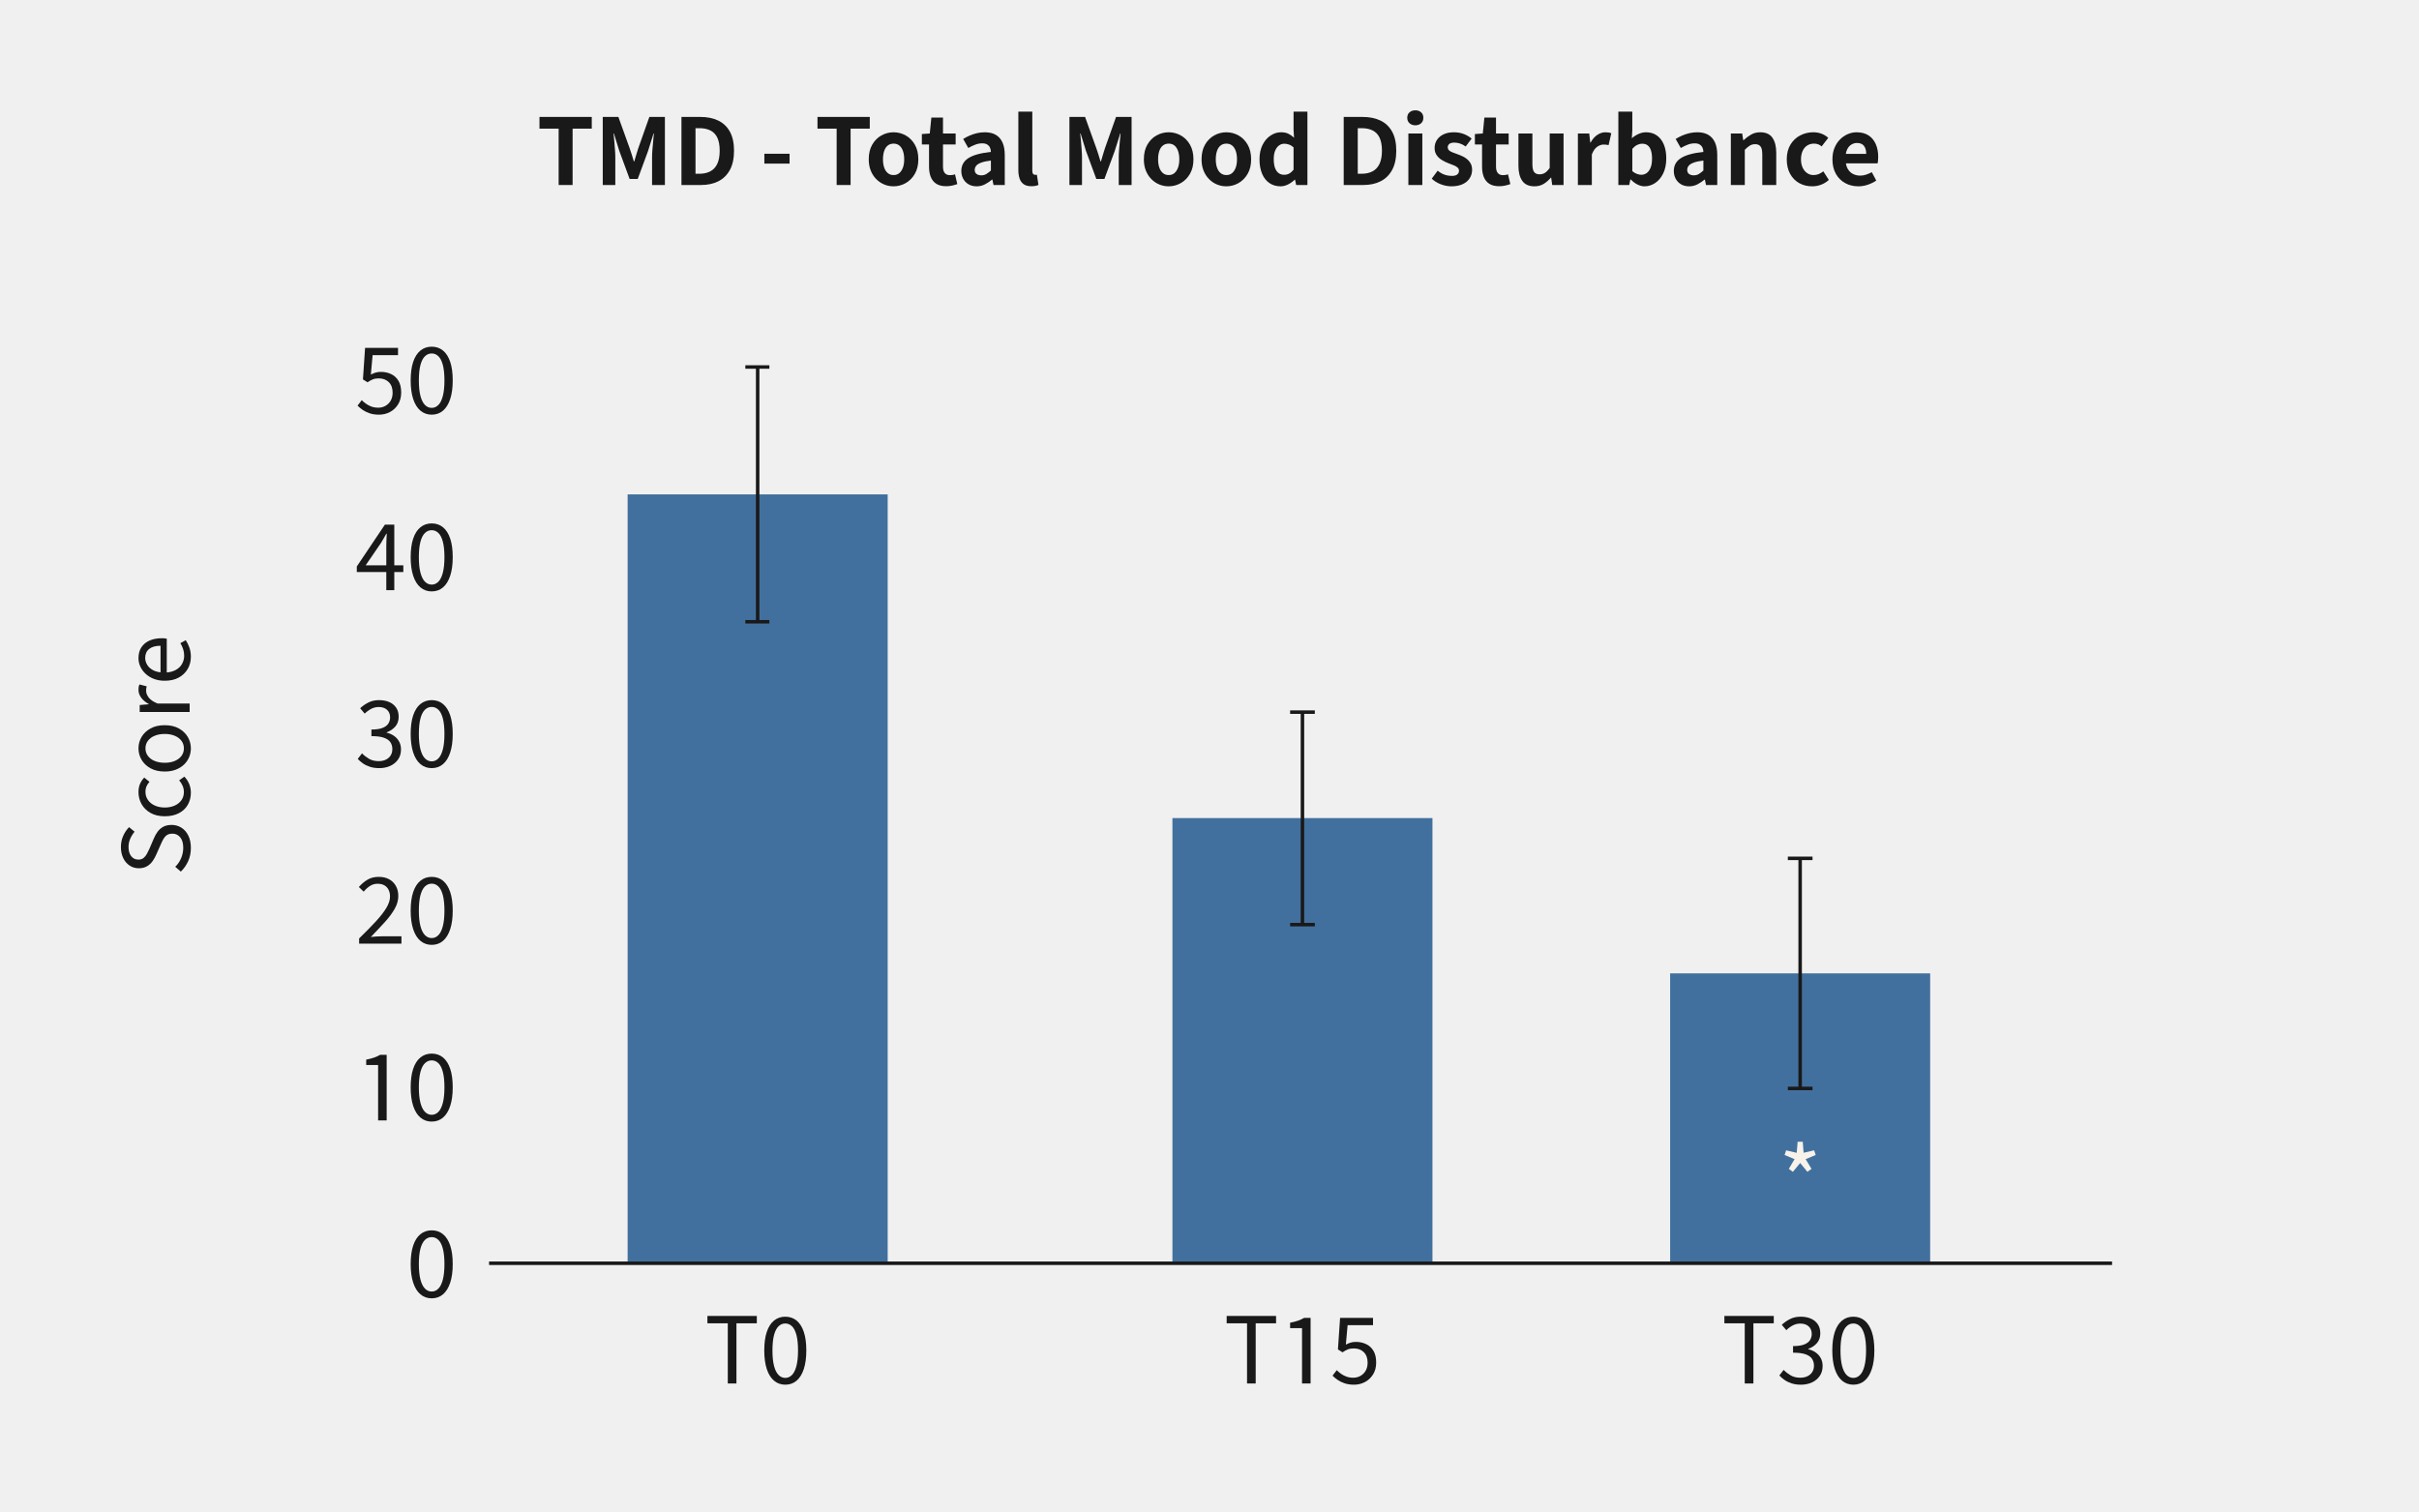
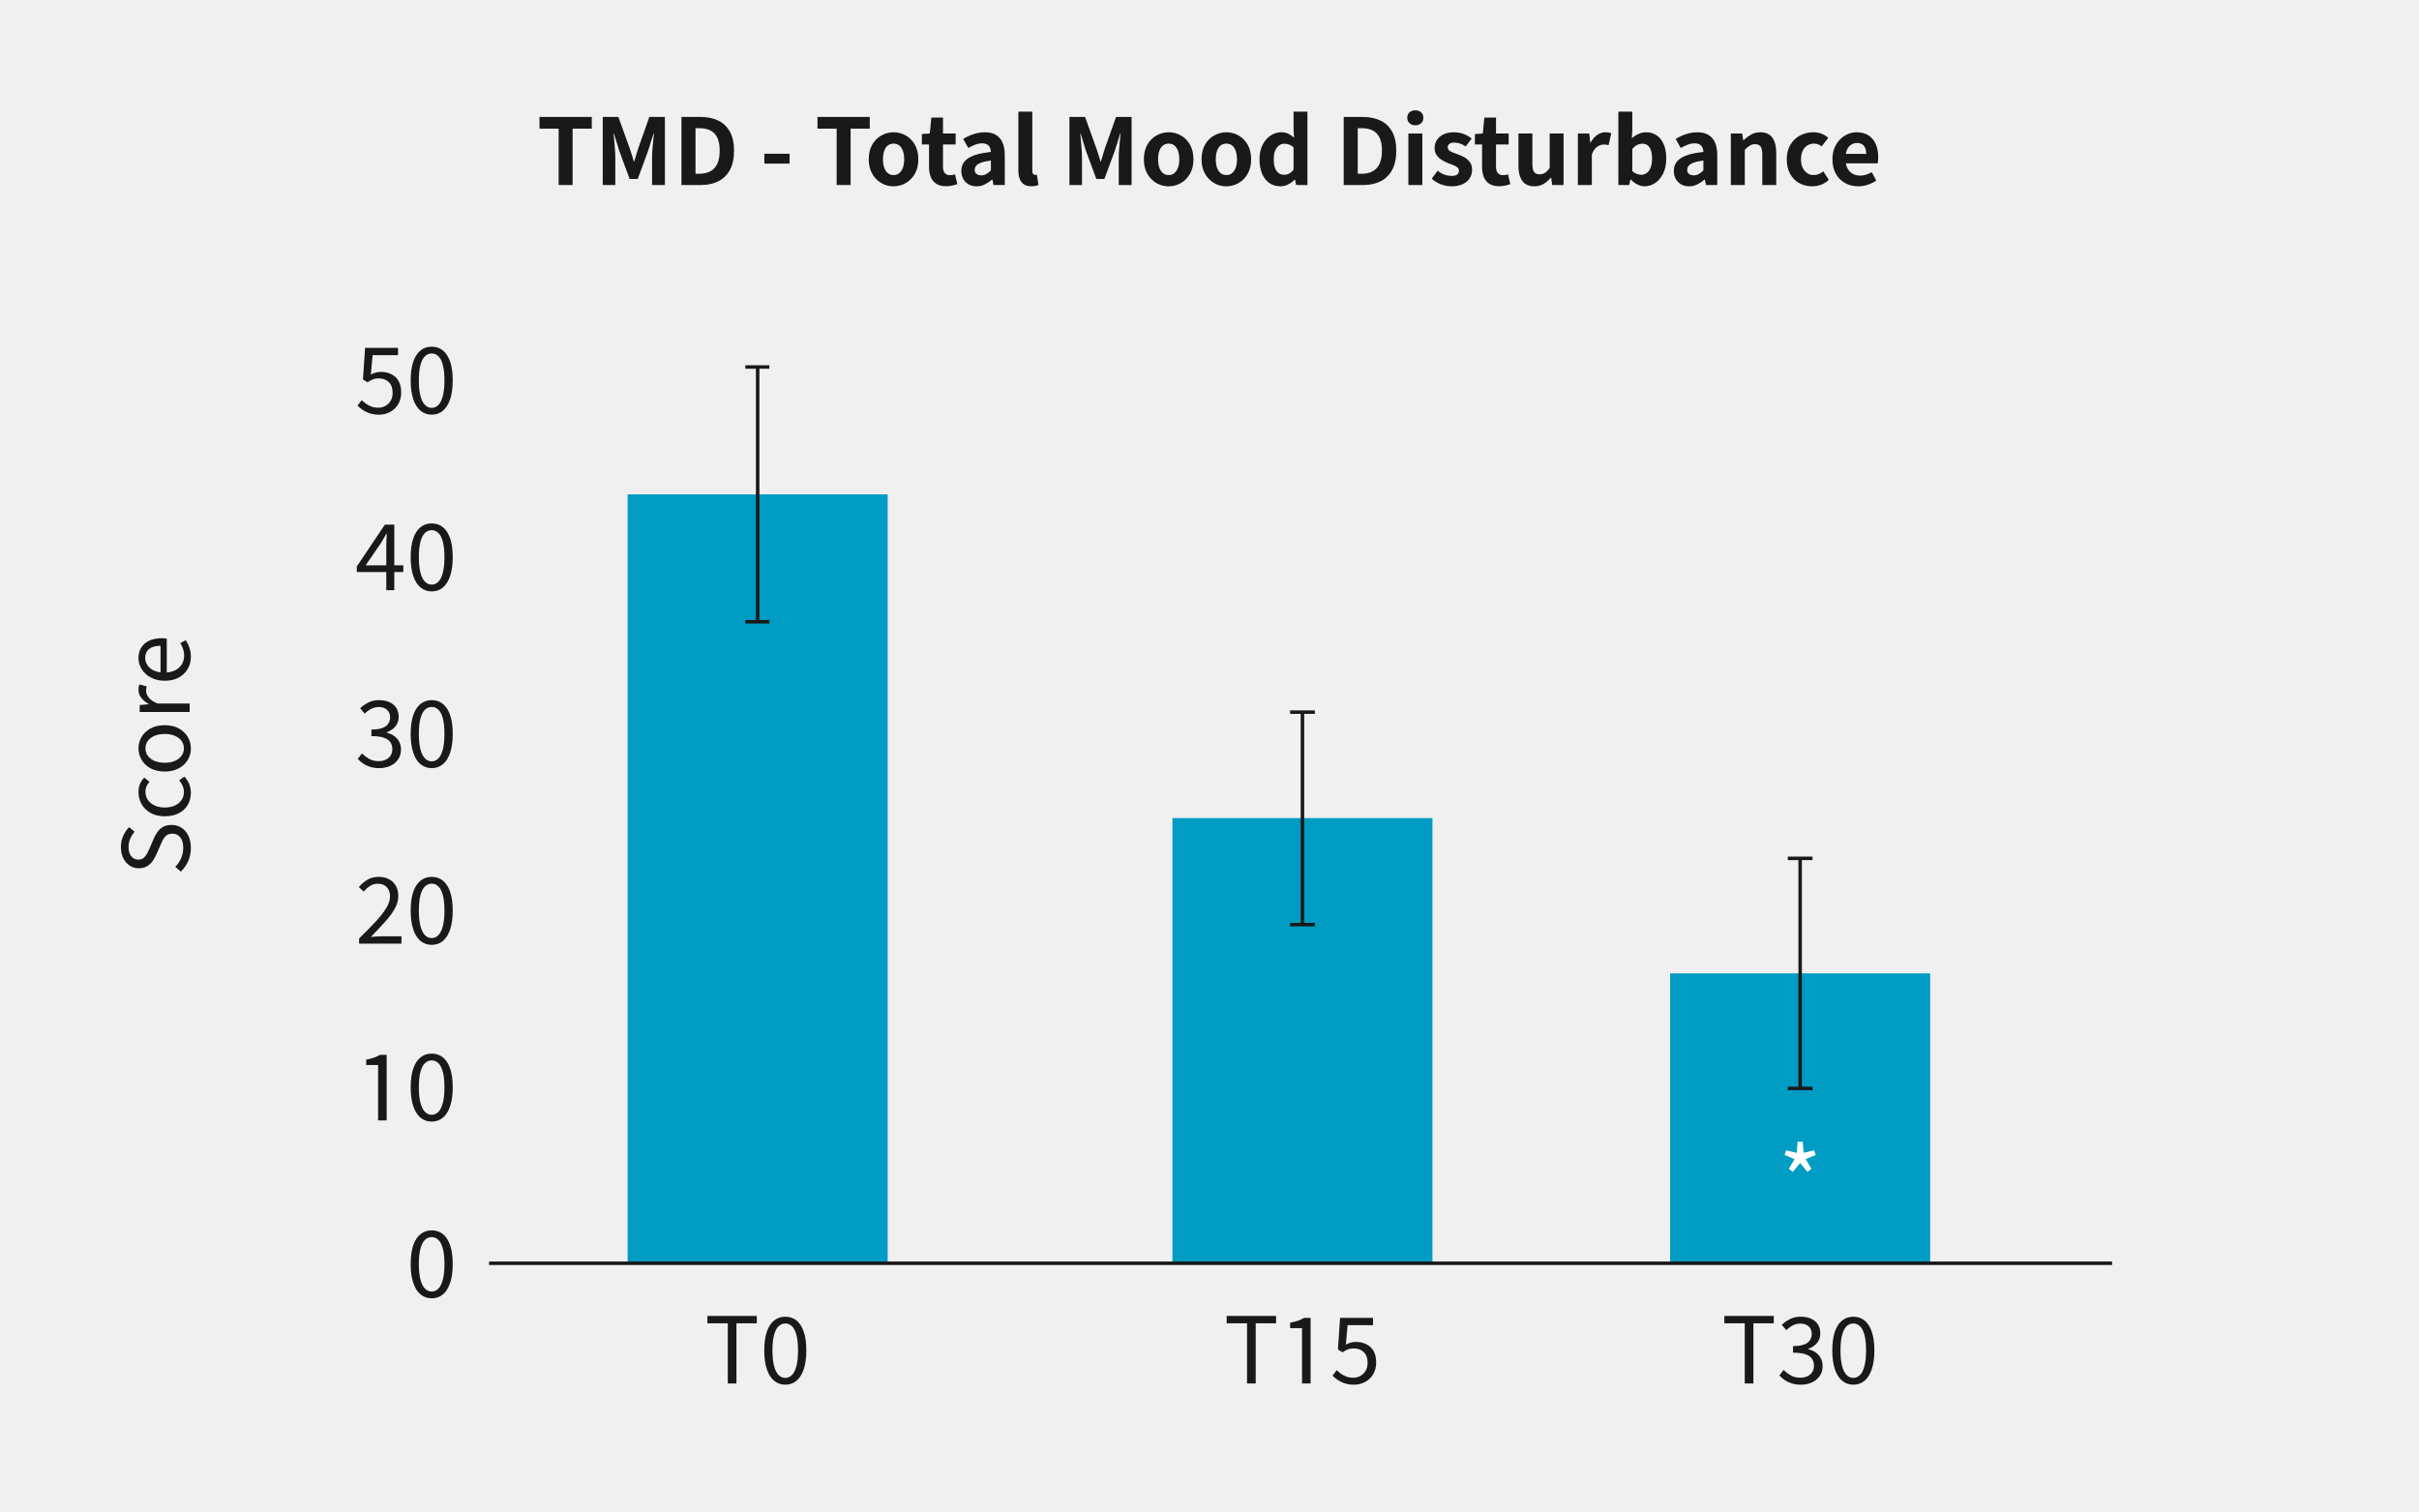
<svg xmlns="http://www.w3.org/2000/svg" id="SelectSIEVE_Zen_-_TMD" data-name="SelectSIEVE Zen - TMD" viewBox="0 0 520 325">
  <defs>
    <style>
      .cls-1 {
        fill: none;
        stroke: #191919;
        stroke-miterlimit: 10;
        stroke-width: .75px;
      }

      .cls-2 {
-         fill: #F7F3EB;
+         fill: #fff;
      }

      .cls-3 {
        fill: #191919;
      }

      .cls-4 {
-         fill: #42709E;
+         fill: #009cc4;
      }
    </style>
  </defs>
  <g>
    <path class="cls-4" d="M134.92,106.3h55.9v165.32h-55.9V106.3h0ZM252.03,175.9h55.9v95.73h-55.9v-95.73h0ZM359.02,209.29h55.9v62.33h-55.9v-62.33h0Z" />
    <path class="cls-1" d="M162.87,106.3v27.39M162.87,106.3v-27.39M160.22,133.69h5.17M160.22,78.91h5.17" />
    <path class="cls-1" d="M279.98,175.9v22.92M279.98,175.9v-22.78M277.33,198.81h5.31M277.33,153.12h5.31" />
    <path class="cls-1" d="M386.97,209.29v24.74M386.97,209.29v-24.74M384.32,234.03h5.31M384.32,184.56h5.31" />
    <line class="cls-1" x1="105.13" y1="271.62" x2="454.02" y2="271.62" />
    <path class="cls-2" d="M385.41,251.96l-.88-.64,1.24-2.08-2.14-.9.32-1,2.28.54.2-2.38h1.1l.18,2.36,2.26-.52.34,1-2.16.9,1.26,2.08-.88.64-1.56-1.9-1.56,1.9Z" />
  </g>
  <g>
    <path class="cls-3" d="M120.09,39.78v-12.12h-4.12v-2.52h11.24v2.52h-4.12v12.12h-3Z" />
    <path class="cls-3" d="M129.57,39.78v-14.64h3.36l2.44,6.78c.16.44.31.89.45,1.36.14.47.28.94.43,1.42h.1c.15-.48.29-.95.42-1.42s.27-.92.42-1.36l2.4-6.78h3.34v14.64h-2.76v-5.92c0-.47.02-1.01.07-1.64.05-.63.1-1.26.17-1.89.07-.63.12-1.18.16-1.63h-.08l-1.18,3.76-2.22,6.02h-1.74l-2.22-6.02-1.16-3.76h-.08c.05.45.11,1,.16,1.63s.1,1.26.15,1.89c.05.63.07,1.17.07,1.64v5.92h-2.7Z" />
    <path class="cls-3" d="M146.49,39.78v-14.64h4.04c1.49,0,2.78.26,3.86.78,1.08.52,1.92,1.32,2.51,2.39s.89,2.44.89,4.09-.29,3.03-.88,4.12c-.59,1.09-1.41,1.91-2.47,2.45s-2.31.81-3.75.81h-4.2ZM149.51,37.36h.84c.89,0,1.67-.17,2.32-.51s1.16-.87,1.51-1.6c.35-.73.53-1.68.53-2.85s-.18-2.13-.53-2.84c-.35-.71-.86-1.22-1.51-1.53-.65-.31-1.43-.47-2.32-.47h-.84v9.8Z" />
    <path class="cls-3" d="M164.31,35.18v-2.12h5.42v2.12h-5.42Z" />
    <path class="cls-3" d="M179.85,39.78v-12.12h-4.12v-2.52h11.24v2.52h-4.12v12.12h-3Z" />
    <path class="cls-3" d="M192.09,40.06c-.71,0-1.38-.13-2.01-.39-.63-.26-1.2-.64-1.7-1.14s-.9-1.11-1.19-1.82c-.29-.71-.44-1.53-.44-2.45,0-1.24.25-2.29.75-3.16s1.16-1.53,1.97-1.98c.81-.45,1.69-.68,2.62-.68s1.79.23,2.6.68c.81.45,1.47,1.11,1.97,1.98s.75,1.92.75,3.16-.25,2.25-.75,3.12c-.5.87-1.16,1.53-1.97,1.99s-1.68.69-2.6.69ZM192.09,37.64c.49,0,.91-.14,1.24-.43.33-.29.59-.68.77-1.18s.27-1.09.27-1.77-.09-1.29-.27-1.8c-.18-.51-.44-.9-.77-1.17-.33-.27-.75-.41-1.24-.41s-.91.14-1.25.41c-.34.27-.6.66-.77,1.17-.17.51-.26,1.11-.26,1.8s.09,1.27.26,1.77c.17.5.43.89.77,1.18.34.29.76.43,1.25.43Z" />
    <path class="cls-3" d="M203.39,40.04c-.88,0-1.59-.18-2.13-.53-.54-.35-.93-.84-1.18-1.47-.25-.63-.37-1.36-.37-2.2v-4.78h-1.54v-2.24l1.7-.12.34-3.42h2.5v3.42h2.72v2.36h-2.72v4.76c0,.63.13,1.09.39,1.39.26.3.62.45,1.09.45.19,0,.37-.01.56-.04.19-.03.37-.07.54-.14l.5,2.1c-.29.11-.64.21-1.05.31-.41.1-.86.15-1.35.15Z" />
    <path class="cls-3" d="M209.95,40.06c-.67,0-1.25-.14-1.74-.43-.49-.29-.88-.68-1.15-1.18-.27-.5-.41-1.06-.41-1.69,0-1.19.51-2.11,1.52-2.76,1.01-.65,2.63-1.1,4.84-1.34-.01-.36-.08-.67-.21-.94-.13-.27-.32-.48-.59-.65-.27-.17-.62-.25-1.06-.25-.51,0-1.01.09-1.5.28-.49.19-.99.43-1.5.72l-1.1-1.94c.45-.28.92-.53,1.41-.74.49-.21,1.01-.38,1.56-.51.55-.13,1.12-.19,1.69-.19.93,0,1.72.18,2.35.55.63.37,1.11.91,1.44,1.64.33.73.49,1.64.49,2.73v6.42h-2.42l-.24-1.16h-.08c-.48.4-.99.74-1.53,1.02-.54.28-1.13.42-1.77.42ZM210.93,37.7c.41,0,.78-.09,1.09-.28.31-.19.64-.44.99-.76v-2.14c-.87.11-1.56.25-2.07.44-.51.19-.88.41-1.09.68-.21.27-.32.56-.32.88,0,.4.13.7.4.89s.6.29,1,.29Z" />
    <path class="cls-3" d="M221.71,40.04c-.69,0-1.24-.14-1.65-.43-.41-.29-.7-.69-.88-1.21s-.27-1.13-.27-1.84v-12.56h3v12.7c0,.35.06.58.19.71.13.13.26.19.39.19.07,0,.13,0,.18-.01.05,0,.13-.02.22-.03l.34,2.2c-.16.08-.37.15-.62.2-.25.05-.55.08-.9.08Z" />
    <path class="cls-3" d="M229.89,39.78v-14.64h3.36l2.44,6.78c.16.44.31.89.45,1.36.14.47.28.94.43,1.42h.1c.15-.48.29-.95.42-1.42s.27-.92.42-1.36l2.4-6.78h3.34v14.64h-2.76v-5.92c0-.47.02-1.01.07-1.64.05-.63.1-1.26.17-1.89.07-.63.12-1.18.16-1.63h-.08l-1.18,3.76-2.22,6.02h-1.74l-2.22-6.02-1.16-3.76h-.08c.05.45.11,1,.16,1.63s.1,1.26.15,1.89c.05.63.07,1.17.07,1.64v5.92h-2.7Z" />
    <path class="cls-3" d="M251.23,40.06c-.71,0-1.38-.13-2.01-.39-.63-.26-1.2-.64-1.7-1.14s-.9-1.11-1.19-1.82c-.29-.71-.44-1.53-.44-2.45,0-1.24.25-2.29.75-3.16s1.16-1.53,1.97-1.98c.81-.45,1.69-.68,2.62-.68s1.79.23,2.6.68c.81.45,1.47,1.11,1.97,1.98s.75,1.92.75,3.16-.25,2.25-.75,3.12c-.5.87-1.16,1.53-1.97,1.99s-1.68.69-2.6.69ZM251.23,37.64c.49,0,.91-.14,1.24-.43.33-.29.59-.68.77-1.18s.27-1.09.27-1.77-.09-1.29-.27-1.8c-.18-.51-.44-.9-.77-1.17-.33-.27-.75-.41-1.24-.41s-.91.14-1.25.41c-.34.27-.6.66-.77,1.17-.17.51-.26,1.11-.26,1.8s.09,1.27.26,1.77c.17.5.43.89.77,1.18.34.29.76.43,1.25.43Z" />
    <path class="cls-3" d="M263.63,40.06c-.71,0-1.38-.13-2.01-.39-.63-.26-1.2-.64-1.7-1.14s-.9-1.11-1.19-1.82c-.29-.71-.44-1.53-.44-2.45,0-1.24.25-2.29.75-3.16s1.16-1.53,1.97-1.98c.81-.45,1.69-.68,2.62-.68s1.79.23,2.6.68c.81.45,1.47,1.11,1.97,1.98s.75,1.92.75,3.16-.25,2.25-.75,3.12c-.5.87-1.16,1.53-1.97,1.99s-1.68.69-2.6.69ZM263.63,37.64c.49,0,.91-.14,1.24-.43.33-.29.59-.68.77-1.18s.27-1.09.27-1.77-.09-1.29-.27-1.8c-.18-.51-.44-.9-.77-1.17-.33-.27-.75-.41-1.24-.41s-.91.14-1.25.41c-.34.27-.6.66-.77,1.17-.17.51-.26,1.11-.26,1.8s.09,1.27.26,1.77c.17.5.43.89.77,1.18.34.29.76.43,1.25.43Z" />
    <path class="cls-3" d="M275.29,40.06c-.92,0-1.72-.23-2.4-.69-.68-.46-1.21-1.13-1.58-2-.37-.87-.56-1.91-.56-3.11s.22-2.25.66-3.12c.44-.87,1.01-1.53,1.72-2s1.45-.7,2.24-.7c.61,0,1.14.1,1.57.31.43.21.84.49,1.23.85l-.1-1.7v-3.9h2.98v15.78h-2.42l-.24-1.14h-.08c-.39.39-.85.72-1.39,1-.54.28-1.08.42-1.63.42ZM276.05,37.58c.39,0,.74-.08,1.06-.25.32-.17.64-.44.96-.83v-4.82c-.33-.29-.67-.5-1.01-.61-.34-.11-.67-.17-.99-.17-.4,0-.77.12-1.12.37-.35.25-.62.62-.83,1.11-.21.49-.31,1.1-.31,1.82,0,.76.09,1.39.27,1.89s.44.87.77,1.12c.33.25.73.37,1.2.37Z" />
    <path class="cls-3" d="M288.85,39.78v-14.64h4.04c1.49,0,2.78.26,3.86.78s1.92,1.32,2.51,2.39c.59,1.07.89,2.44.89,4.09s-.29,3.03-.88,4.12c-.59,1.09-1.41,1.91-2.47,2.45-1.06.54-2.31.81-3.75.81h-4.2ZM291.87,37.36h.84c.89,0,1.67-.17,2.32-.51s1.16-.87,1.51-1.6c.35-.73.53-1.68.53-2.85s-.18-2.13-.53-2.84c-.35-.71-.86-1.22-1.51-1.53-.65-.31-1.43-.47-2.32-.47h-.84v9.8Z" />
    <path class="cls-3" d="M304.25,26.94c-.51,0-.92-.15-1.25-.44-.33-.29-.49-.69-.49-1.18s.16-.88.49-1.17c.33-.29.74-.43,1.25-.43s.92.14,1.24.43c.32.29.48.68.48,1.17s-.16.89-.48,1.18c-.32.29-.73.44-1.24.44ZM302.75,39.78v-11.08h3v11.08h-3Z" />
    <path class="cls-3" d="M312.01,40.06c-.75,0-1.5-.14-2.27-.43s-1.42-.69-1.97-1.21l1.28-1.72c.49.41,1,.7,1.51.87.51.17,1.02.25,1.53.25.53,0,.92-.1,1.17-.31.25-.21.37-.47.37-.79,0-.28-.1-.51-.3-.69-.2-.18-.47-.34-.81-.48-.34-.14-.71-.28-1.11-.43-.53-.2-1.03-.44-1.49-.73s-.83-.64-1.11-1.06-.42-.92-.42-1.49c0-.67.17-1.26.51-1.77.34-.51.82-.91,1.44-1.2s1.35-.43,2.19-.43c.79,0,1.5.13,2.15.38.65.25,1.2.58,1.67.98l-1.28,1.7c-.4-.29-.81-.51-1.22-.64-.41-.13-.82-.2-1.22-.2-.49,0-.85.1-1.08.29-.23.19-.34.44-.34.73,0,.24.08.44.23.6.15.16.39.31.7.44s.7.28,1.17.44c.43.15.83.32,1.21.51.38.19.72.42,1.01.69.29.27.52.58.68.93.16.35.24.76.24,1.23,0,.65-.17,1.25-.51,1.79s-.84.97-1.5,1.28c-.66.31-1.47.47-2.43.47Z" />
    <path class="cls-3" d="M322.27,40.04c-.88,0-1.59-.18-2.13-.53-.54-.35-.93-.84-1.18-1.47-.25-.63-.37-1.36-.37-2.2v-4.78h-1.54v-2.24l1.7-.12.34-3.42h2.5v3.42h2.72v2.36h-2.72v4.76c0,.63.13,1.09.39,1.39.26.3.62.45,1.09.45.19,0,.37-.01.56-.04s.37-.07.54-.14l.5,2.1c-.29.11-.64.21-1.05.31-.41.1-.86.15-1.35.15Z" />
    <path class="cls-3" d="M329.87,40.06c-1.21,0-2.09-.39-2.64-1.18s-.82-1.87-.82-3.26v-6.92h3v6.54c0,.83.12,1.41.37,1.74.25.33.63.5,1.15.5.45,0,.84-.1,1.17-.31.33-.21.67-.55,1.03-1.03v-7.44h2.98v11.08h-2.44l-.22-1.58h-.08c-.47.56-.98,1.01-1.55,1.35-.57.34-1.22.51-1.95.51Z" />
    <path class="cls-3" d="M339.19,39.78v-11.08h2.44l.22,1.94h.08c.4-.72.88-1.27,1.44-1.64.56-.37,1.13-.56,1.7-.56.31,0,.56.02.75.05s.38.09.55.17l-.58,2.54c-.19-.04-.36-.07-.51-.09s-.35-.03-.59-.03c-.43,0-.87.16-1.34.47-.47.31-.85.87-1.16,1.67v6.56h-3Z" />
    <path class="cls-3" d="M353.51,40.06c-.49,0-.99-.13-1.5-.38-.51-.25-.99-.61-1.44-1.08h-.1l-.24,1.18h-2.34v-15.78h3v3.96l-.1,1.76c.45-.39.94-.7,1.46-.93.52-.23,1.05-.35,1.6-.35.89,0,1.67.23,2.32.69.65.46,1.15,1.11,1.5,1.95.35.84.52,1.83.52,2.96,0,1.27-.22,2.35-.66,3.25-.44.9-1.02,1.59-1.73,2.06-.71.47-1.48.71-2.29.71ZM352.83,37.58c.43,0,.81-.13,1.16-.38s.62-.64.83-1.15.31-1.16.31-1.95c0-.69-.08-1.28-.23-1.75-.15-.47-.38-.83-.69-1.08-.31-.25-.71-.37-1.2-.37-.37,0-.73.09-1.08.26s-.69.45-1.04.84v4.8c.33.28.67.48,1.01.6.34.12.65.18.93.18Z" />
    <path class="cls-3" d="M363.11,40.06c-.67,0-1.25-.14-1.74-.43s-.88-.68-1.15-1.18-.41-1.06-.41-1.69c0-1.19.51-2.11,1.52-2.76,1.01-.65,2.63-1.1,4.84-1.34-.01-.36-.08-.67-.21-.94s-.32-.48-.59-.65c-.27-.17-.62-.25-1.06-.25-.51,0-1.01.09-1.5.28-.49.19-.99.43-1.5.72l-1.1-1.94c.45-.28.92-.53,1.41-.74.49-.21,1.01-.38,1.56-.51.55-.13,1.12-.19,1.69-.19.93,0,1.72.18,2.35.55.63.37,1.11.91,1.44,1.64.33.73.49,1.64.49,2.73v6.42h-2.42l-.24-1.16h-.08c-.48.4-.99.74-1.53,1.02-.54.28-1.13.42-1.77.42ZM364.09,37.7c.41,0,.78-.09,1.09-.28.31-.19.64-.44.99-.76v-2.14c-.87.11-1.56.25-2.07.44-.51.19-.88.41-1.09.68-.21.27-.32.56-.32.88,0,.4.13.7.4.89s.6.29,1,.29Z" />
    <path class="cls-3" d="M372.07,39.78v-11.08h2.44l.22,1.44h.08c.48-.45,1.01-.85,1.59-1.19.58-.34,1.24-.51,1.99-.51,1.2,0,2.07.39,2.62,1.18.55.79.82,1.87.82,3.26v6.9h-3v-6.52c0-.84-.12-1.43-.37-1.76-.25-.33-.63-.5-1.15-.5-.44,0-.82.1-1.15.3-.33.2-.69.5-1.09.9v7.58h-3Z" />
    <path class="cls-3" d="M389.57,40.06c-1.05,0-1.99-.23-2.81-.69-.82-.46-1.47-1.12-1.95-1.99-.48-.87-.72-1.91-.72-3.12s.26-2.29.79-3.16c.53-.87,1.22-1.53,2.09-1.98.87-.45,1.8-.68,2.8-.68.69,0,1.31.11,1.85.33.54.22,1,.51,1.39.87l-1.42,1.84c-.21-.19-.45-.33-.72-.44-.27-.11-.58-.16-.94-.16-.55,0-1.03.14-1.45.41-.42.27-.75.66-.98,1.17-.23.51-.35,1.11-.35,1.8s.12,1.27.35,1.77.55.89.96,1.18c.41.29.87.43,1.39.43.4,0,.78-.07,1.13-.22.35-.15.68-.34.97-.58l1.18,1.84c-.44.43-.97.76-1.6,1.01s-1.28.37-1.96.37Z" />
    <path class="cls-3" d="M399.47,40.06c-1.04,0-1.98-.23-2.82-.69s-1.51-1.12-2-1.99c-.49-.87-.74-1.91-.74-3.12,0-.91.14-1.72.43-2.43.29-.71.68-1.32,1.17-1.82.49-.5,1.05-.89,1.67-1.16.62-.27,1.26-.41,1.91-.41,1.04,0,1.9.23,2.59.68.69.45,1.2,1.08,1.55,1.88.35.8.52,1.71.52,2.72,0,.29-.01.56-.04.81-.03.25-.05.44-.08.59h-7.4l-.02-2.04h4.96c0-.72-.16-1.29-.48-1.71s-.83-.63-1.52-.63c-.4,0-.79.11-1.18.34-.39.23-.7.59-.94,1.1-.24.51-.35,1.19-.32,2.06.01.87.17,1.56.47,2.07.3.51.69.88,1.16,1.11.47.23.98.34,1.51.34.44,0,.87-.07,1.28-.21.41-.14.82-.32,1.22-.53l.96,1.8c-.53.37-1.14.67-1.82.9-.68.23-1.36.34-2.04.34Z" />
  </g>
  <g>
    <path class="cls-3" d="M81.5,89.16c-.75,0-1.41-.09-1.99-.28-.58-.19-1.08-.43-1.51-.72-.43-.29-.81-.61-1.14-.94l.9-1.18c.28.28.59.54.93.78.34.24.72.44,1.15.6.43.16.92.24,1.48.24s1.08-.13,1.55-.4.85-.64,1.12-1.12.41-1.05.41-1.7c0-.97-.27-1.73-.82-2.27-.55-.54-1.27-.81-2.16-.81-.49,0-.92.07-1.27.21-.35.14-.74.35-1.15.63l-.98-.62.46-6.78h7.08v1.56h-5.46l-.38,4.18c.32-.17.65-.31,1-.42.35-.11.73-.16,1.16-.16.8,0,1.53.16,2.19.47.66.31,1.19.79,1.58,1.44.39.65.59,1.48.59,2.51s-.23,1.88-.68,2.59c-.45.71-1.04,1.26-1.75,1.63-.71.37-1.48.56-2.31.56Z" />
    <path class="cls-3" d="M92.8,89.16c-.93,0-1.74-.29-2.42-.86-.68-.57-1.2-1.41-1.56-2.51s-.54-2.43-.54-3.99.18-2.92.54-3.99c.36-1.07.88-1.89,1.56-2.44.68-.55,1.49-.83,2.42-.83s1.76.28,2.43.83c.67.55,1.19,1.37,1.55,2.44.36,1.07.54,2.4.54,3.99s-.18,2.89-.54,3.99-.88,1.94-1.55,2.51c-.67.57-1.48.86-2.43.86ZM92.8,87.7c.55,0,1.02-.21,1.43-.62.41-.41.73-1.05.96-1.92.23-.87.35-1.99.35-3.36s-.12-2.5-.35-3.35c-.23-.85-.55-1.47-.96-1.86-.41-.39-.88-.59-1.43-.59s-1.03.2-1.44.59c-.41.39-.74,1.01-.97,1.86s-.35,1.96-.35,3.35.12,2.49.35,3.36.56,1.51.97,1.92c.41.41.89.62,1.44.62Z" />
    <path class="cls-3" d="M83.04,126.9v-9.46c0-.36,0-.81.03-1.34.02-.53.04-.98.07-1.34h-.1c-.17.33-.36.66-.55.98s-.39.65-.59,1l-3.3,4.82h8.1v1.44h-10v-1.2l6.04-9h2.02v14.1h-1.72Z" />
    <path class="cls-3" d="M92.8,127.16c-.93,0-1.74-.29-2.42-.86-.68-.57-1.2-1.41-1.56-2.51s-.54-2.43-.54-3.99.18-2.92.54-3.99c.36-1.07.88-1.89,1.56-2.44.68-.55,1.49-.83,2.42-.83s1.76.28,2.43.83c.67.55,1.19,1.37,1.55,2.44.36,1.07.54,2.4.54,3.99s-.18,2.89-.54,3.99-.88,1.94-1.55,2.51c-.67.57-1.48.86-2.43.86ZM92.8,125.7c.55,0,1.02-.21,1.43-.62.41-.41.73-1.05.96-1.92.23-.87.35-1.99.35-3.36s-.12-2.5-.35-3.35c-.23-.85-.55-1.47-.96-1.86-.41-.39-.88-.59-1.43-.59s-1.03.2-1.44.59c-.41.39-.74,1.01-.97,1.86s-.35,1.96-.35,3.35.12,2.49.35,3.36.56,1.51.97,1.92c.41.41.89.62,1.44.62Z" />
    <path class="cls-3" d="M81.54,165.16c-.75,0-1.41-.09-1.99-.28s-1.09-.43-1.52-.73c-.43-.3-.81-.62-1.13-.97l.92-1.2c.43.44.93.83,1.5,1.17.57.34,1.27.51,2.1.51.57,0,1.08-.11,1.52-.32.44-.21.78-.51,1.03-.9.25-.39.37-.85.37-1.38,0-.56-.14-1.05-.42-1.47-.28-.42-.75-.74-1.4-.97-.65-.23-1.55-.34-2.68-.34v-1.42c1,0,1.79-.11,2.38-.34.59-.23,1.01-.54,1.26-.94.25-.4.38-.84.38-1.32,0-.69-.22-1.24-.66-1.64s-1.03-.6-1.78-.6c-.59,0-1.13.13-1.64.4s-.97.61-1.38,1.02l-.98-1.16c.55-.51,1.15-.92,1.81-1.25.66-.33,1.41-.49,2.25-.49s1.56.14,2.19.41c.63.27,1.13.68,1.49,1.21.36.53.54,1.19.54,1.96,0,.84-.24,1.53-.71,2.08-.47.55-1.1.97-1.87,1.26v.08c.59.13,1.11.36,1.57.68s.83.72,1.1,1.21c.27.49.41,1.06.41,1.71,0,.84-.21,1.56-.63,2.16-.42.6-.98,1.06-1.68,1.38-.7.32-1.48.48-2.35.48Z" />
    <path class="cls-3" d="M92.8,165.16c-.93,0-1.74-.29-2.42-.86-.68-.57-1.2-1.41-1.56-2.51s-.54-2.43-.54-3.99.18-2.92.54-3.99c.36-1.07.88-1.89,1.56-2.44.68-.55,1.49-.83,2.42-.83s1.76.28,2.43.83c.67.55,1.19,1.37,1.55,2.44.36,1.07.54,2.4.54,3.99s-.18,2.89-.54,3.99-.88,1.94-1.55,2.51c-.67.57-1.48.86-2.43.86ZM92.8,163.7c.55,0,1.02-.21,1.43-.62.41-.41.73-1.05.96-1.92.23-.87.35-1.99.35-3.36s-.12-2.5-.35-3.35c-.23-.85-.55-1.47-.96-1.86-.41-.39-.88-.59-1.43-.59s-1.03.2-1.44.59c-.41.39-.74,1.01-.97,1.86s-.35,1.96-.35,3.35.12,2.49.35,3.36.56,1.51.97,1.92c.41.41.89.62,1.44.62Z" />
    <path class="cls-3" d="M77.2,202.9v-1.12c1.41-1.37,2.61-2.6,3.6-3.67.99-1.07,1.74-2.04,2.26-2.91.52-.87.78-1.68.78-2.44,0-.53-.1-1.01-.3-1.42-.2-.41-.5-.74-.89-.97-.39-.23-.89-.35-1.49-.35s-1.15.16-1.65.49c-.5.33-.94.73-1.33,1.21l-1.04-1c.59-.67,1.22-1.2,1.89-1.59s1.46-.59,2.37-.59,1.61.17,2.24.51c.63.34,1.11.82,1.46,1.44.35.62.52,1.34.52,2.17,0,.91-.25,1.81-.76,2.72-.51.91-1.2,1.85-2.09,2.83-.89.98-1.9,2.06-3.05,3.25.37-.04.77-.07,1.18-.1.41-.03.81-.04,1.18-.04h4.22v1.58h-9.1Z" />
    <path class="cls-3" d="M92.8,203.16c-.93,0-1.74-.29-2.42-.86-.68-.57-1.2-1.41-1.56-2.51-.36-1.1-.54-2.43-.54-3.99s.18-2.92.54-3.99.88-1.89,1.56-2.44c.68-.55,1.49-.83,2.42-.83s1.76.28,2.43.83c.67.55,1.19,1.37,1.55,2.44s.54,2.4.54,3.99-.18,2.89-.54,3.99c-.36,1.1-.88,1.94-1.55,2.51-.67.57-1.48.86-2.43.86ZM92.8,201.7c.55,0,1.02-.21,1.43-.62.41-.41.73-1.05.96-1.92.23-.87.35-1.99.35-3.36s-.12-2.5-.35-3.35c-.23-.85-.55-1.47-.96-1.86-.41-.39-.88-.59-1.43-.59s-1.03.2-1.44.59c-.41.39-.74,1.01-.97,1.86-.23.85-.35,1.96-.35,3.35s.12,2.49.35,3.36c.23.87.56,1.51.97,1.92.41.41.89.62,1.44.62Z" />
    <path class="cls-3" d="M81.28,240.9v-11.9h-2.56v-1.16c.64-.12,1.2-.27,1.69-.44.49-.17.92-.37,1.31-.6h1.4v14.1h-1.84Z" />
    <path class="cls-3" d="M92.8,241.16c-.93,0-1.74-.29-2.42-.86-.68-.57-1.2-1.41-1.56-2.51-.36-1.1-.54-2.43-.54-3.99s.18-2.92.54-3.99.88-1.89,1.56-2.44c.68-.55,1.49-.83,2.42-.83s1.76.28,2.43.83c.67.55,1.19,1.37,1.55,2.44s.54,2.4.54,3.99-.18,2.89-.54,3.99c-.36,1.1-.88,1.94-1.55,2.51-.67.57-1.48.86-2.43.86ZM92.8,239.7c.55,0,1.02-.21,1.43-.62.41-.41.73-1.05.96-1.92.23-.87.35-1.99.35-3.36s-.12-2.5-.35-3.35c-.23-.85-.55-1.47-.96-1.86-.41-.39-.88-.59-1.43-.59s-1.03.2-1.44.59c-.41.39-.74,1.01-.97,1.86-.23.85-.35,1.96-.35,3.35s.12,2.49.35,3.36c.23.87.56,1.51.97,1.92.41.41.89.62,1.44.62Z" />
    <path class="cls-3" d="M92.8,279.16c-.93,0-1.74-.29-2.42-.86-.68-.57-1.2-1.41-1.56-2.51-.36-1.1-.54-2.43-.54-3.99s.18-2.92.54-3.99.88-1.89,1.56-2.44c.68-.55,1.49-.83,2.42-.83s1.76.28,2.43.83c.67.55,1.19,1.37,1.55,2.44s.54,2.4.54,3.99-.18,2.89-.54,3.99c-.36,1.1-.88,1.94-1.55,2.51-.67.57-1.48.86-2.43.86ZM92.8,277.7c.55,0,1.02-.21,1.43-.62.41-.41.73-1.05.96-1.92.23-.87.35-1.99.35-3.36s-.12-2.5-.35-3.35c-.23-.85-.55-1.47-.96-1.86-.41-.39-.88-.59-1.43-.59s-1.03.2-1.44.59c-.41.39-.74,1.01-.97,1.86-.23.85-.35,1.96-.35,3.35s.12,2.49.35,3.36c.23.87.56,1.51.97,1.92.41.41.89.62,1.44.62Z" />
  </g>
  <g>
    <path class="cls-3" d="M156.45,297.47v-12.94h-4.38v-1.58h10.62v1.58h-4.38v12.94h-1.86Z" />
    <path class="cls-3" d="M168.81,297.73c-.93,0-1.74-.29-2.42-.86-.68-.57-1.2-1.41-1.56-2.51-.36-1.1-.54-2.43-.54-3.99s.18-2.92.54-3.99c.36-1.07.88-1.89,1.56-2.44.68-.55,1.49-.83,2.42-.83s1.76.28,2.43.83c.67.55,1.19,1.37,1.55,2.44.36,1.07.54,2.4.54,3.99s-.18,2.89-.54,3.99c-.36,1.1-.88,1.94-1.55,2.51-.67.57-1.48.86-2.43.86ZM168.81,296.27c.55,0,1.02-.21,1.43-.62.41-.41.73-1.05.96-1.92.23-.87.35-1.99.35-3.36s-.12-2.5-.35-3.35c-.23-.85-.55-1.47-.96-1.86-.41-.39-.88-.59-1.43-.59s-1.03.2-1.44.59c-.41.39-.74,1.01-.97,1.86s-.35,1.96-.35,3.35.12,2.49.35,3.36c.23.87.56,1.51.97,1.92.41.41.89.62,1.44.62Z" />
  </g>
  <g>
    <path class="cls-3" d="M268.07,297.47v-12.94h-4.38v-1.58h10.62v1.58h-4.38v12.94h-1.86Z" />
    <path class="cls-3" d="M279.89,297.47v-11.9h-2.56v-1.16c.64-.12,1.2-.27,1.69-.44.49-.17.92-.37,1.31-.6h1.4v14.1h-1.84Z" />
    <path class="cls-3" d="M291.09,297.73c-.75,0-1.41-.09-1.99-.28s-1.08-.43-1.51-.72c-.43-.29-.81-.61-1.14-.94l.9-1.18c.28.28.59.54.93.78.34.24.72.44,1.15.6s.92.24,1.48.24,1.08-.13,1.55-.4c.47-.27.85-.64,1.12-1.12.27-.48.41-1.05.41-1.7,0-.97-.27-1.73-.82-2.27s-1.27-.81-2.16-.81c-.49,0-.92.07-1.27.21-.35.14-.74.35-1.15.63l-.98-.62.46-6.78h7.08v1.56h-5.46l-.38,4.18c.32-.17.65-.31,1-.42s.73-.16,1.16-.16c.8,0,1.53.16,2.19.47.66.31,1.19.79,1.58,1.44.39.65.59,1.48.59,2.51s-.23,1.88-.68,2.59c-.45.71-1.04,1.26-1.75,1.63-.71.37-1.48.56-2.31.56Z" />
  </g>
  <g>
    <path class="cls-3" d="M375.06,297.47v-12.94h-4.38v-1.58h10.62v1.58h-4.38v12.94h-1.86Z" />
    <path class="cls-3" d="M387.14,297.73c-.75,0-1.41-.09-1.99-.28s-1.09-.43-1.52-.73c-.43-.3-.81-.62-1.13-.97l.92-1.2c.43.44.93.83,1.5,1.17.57.34,1.27.51,2.1.51.57,0,1.08-.11,1.52-.32.44-.21.78-.51,1.03-.9.25-.39.37-.85.37-1.38s-.14-1.05-.42-1.47c-.28-.42-.75-.74-1.4-.97s-1.55-.34-2.68-.34v-1.42c1,0,1.79-.11,2.38-.34.59-.23,1.01-.54,1.26-.94.25-.4.38-.84.38-1.32,0-.69-.22-1.24-.66-1.64-.44-.4-1.03-.6-1.78-.6-.59,0-1.13.13-1.64.4s-.97.61-1.38,1.02l-.98-1.16c.55-.51,1.15-.92,1.81-1.25.66-.33,1.41-.49,2.25-.49s1.56.14,2.19.41c.63.27,1.13.68,1.49,1.21.36.53.54,1.19.54,1.96,0,.84-.24,1.53-.71,2.08-.47.55-1.1.97-1.87,1.26v.08c.59.13,1.11.36,1.57.68.46.32.83.72,1.1,1.21.27.49.41,1.06.41,1.71,0,.84-.21,1.56-.63,2.16-.42.6-.98,1.06-1.68,1.38-.7.32-1.48.48-2.35.48Z" />
    <path class="cls-3" d="M398.4,297.73c-.93,0-1.74-.29-2.42-.86-.68-.57-1.2-1.41-1.56-2.51-.36-1.1-.54-2.43-.54-3.99s.18-2.92.54-3.99c.36-1.07.88-1.89,1.56-2.44.68-.55,1.49-.83,2.42-.83s1.76.28,2.43.83c.67.55,1.19,1.37,1.55,2.44.36,1.07.54,2.4.54,3.99s-.18,2.89-.54,3.99c-.36,1.1-.88,1.94-1.55,2.51-.67.57-1.48.86-2.43.86ZM398.4,296.27c.55,0,1.02-.21,1.43-.62.41-.41.73-1.05.96-1.92.23-.87.35-1.99.35-3.36s-.12-2.5-.35-3.35-.55-1.47-.96-1.86c-.41-.39-.88-.59-1.43-.59s-1.03.2-1.44.59c-.41.39-.74,1.01-.97,1.86s-.35,1.96-.35,3.35.12,2.49.35,3.36c.23.87.56,1.51.97,1.92s.89.62,1.44.62Z" />
  </g>
  <g>
    <path class="cls-3" d="M41.03,182.33c0,1.03-.19,1.97-.58,2.83-.39.86-.91,1.61-1.58,2.25l-1.2-1.04c.55-.52.97-1.14,1.27-1.86.3-.72.45-1.46.45-2.22,0-.96-.21-1.71-.64-2.24s-.99-.8-1.68-.8c-.51,0-.91.11-1.21.32-.3.21-.55.5-.76.87-.21.37-.4.78-.59,1.23l-.92,2.08c-.2.47-.46.93-.77,1.38-.31.45-.71.83-1.2,1.12-.49.29-1.08.44-1.77.44-.75,0-1.41-.19-1.99-.58-.58-.39-1.04-.92-1.37-1.61-.33-.69-.5-1.48-.5-2.37s.17-1.69.5-2.42c.33-.73.75-1.35,1.26-1.86l1.18.98c-.39.47-.7.97-.94,1.52-.24.55-.36,1.14-.36,1.78,0,.81.19,1.47.57,1.96.38.49.9.74,1.55.74.45,0,.83-.12,1.12-.36.29-.24.54-.55.73-.92.19-.37.38-.75.55-1.12l.88-2.06c.24-.59.53-1.1.86-1.55.33-.45.74-.8,1.22-1.06s1.08-.39,1.8-.39c.76,0,1.45.2,2.08.59.63.39,1.12.96,1.49,1.7.37.74.55,1.63.55,2.67Z" />
    <path class="cls-3" d="M41.03,170.45c0,.96-.22,1.82-.66,2.59s-1.08,1.37-1.92,1.81c-.84.44-1.85.66-3.04.66s-2.22-.24-3.06-.72c-.84-.48-1.48-1.11-1.92-1.9s-.66-1.64-.66-2.56c0-.69.11-1.3.34-1.81.23-.51.53-.96.9-1.33l1.12.92c-.25.27-.46.58-.62.93-.16.35-.24.76-.24,1.23,0,.64.17,1.21.52,1.72.35.51.83.91,1.46,1.2.63.29,1.35.44,2.16.44s1.53-.14,2.15-.42c.62-.28,1.1-.67,1.45-1.17s.52-1.08.52-1.75c0-.48-.1-.94-.29-1.37-.19-.43-.44-.81-.73-1.13l1.12-.8c.44.45.78.97,1.03,1.56.25.59.37,1.22.37,1.9Z" />
    <path class="cls-3" d="M41.03,160.91c0,.65-.12,1.28-.37,1.88-.25.6-.61,1.13-1.1,1.6-.49.47-1.08.83-1.77,1.1s-1.49.4-2.38.4c-1.2,0-2.22-.23-3.06-.7-.84-.47-1.48-1.08-1.92-1.83-.44-.75-.66-1.57-.66-2.45s.22-1.7.66-2.45c.44-.75,1.08-1.36,1.92-1.83.84-.47,1.86-.7,3.06-.7s2.2.23,3.04.7c.84.47,1.48,1.08,1.92,1.83.44.75.66,1.57.66,2.45ZM39.53,160.91c0-.61-.17-1.15-.52-1.62-.35-.47-.83-.83-1.45-1.09-.62-.26-1.34-.39-2.15-.39s-1.53.13-2.16.39c-.63.26-1.11.62-1.46,1.09-.35.47-.52,1.01-.52,1.62s.17,1.15.52,1.62.83.83,1.46,1.09c.63.26,1.35.39,2.16.39s1.53-.13,2.15-.39c.62-.26,1.1-.62,1.45-1.09s.52-1.01.52-1.62Z" />
    <path class="cls-3" d="M40.77,153.09h-10.74v-1.5l1.94-.16v-.06c-.67-.36-1.2-.8-1.6-1.33-.4-.53-.6-1.1-.6-1.71,0-.24.01-.45.04-.63.03-.18.09-.36.18-.53l1.54.4c-.04.16-.07.31-.09.45-.02.14-.03.32-.03.53,0,.45.18.93.55,1.42s1,.93,1.91,1.3h6.9v1.82Z" />
    <path class="cls-3" d="M41.03,141.21c0,.96-.22,1.83-.67,2.61-.45.78-1.09,1.4-1.92,1.86s-1.84.69-3.03.69c-.88,0-1.67-.14-2.36-.41-.69-.27-1.28-.64-1.77-1.1-.49-.46-.86-.98-1.12-1.55-.26-.57-.39-1.17-.39-1.78,0-.92.2-1.7.61-2.33s.99-1.12,1.74-1.46c.75-.34,1.65-.51,2.69-.51.19,0,.37,0,.55.02.18.01.34.04.49.08v7.7h-1.34v-6.18c-1.07,0-1.88.23-2.45.69-.57.46-.85,1.11-.85,1.95,0,.49.15.98.44,1.47.29.49.74.88,1.35,1.19.61.31,1.4.46,2.39.46.92-.01,1.69-.19,2.32-.52.63-.33,1.1-.77,1.41-1.32.31-.55.47-1.14.47-1.78,0-.52-.08-1-.23-1.45-.15-.45-.35-.86-.59-1.25l1.16-.64c.31.47.57.99.78,1.58.21.59.32,1.25.32,1.98Z" />
  </g>
</svg>
